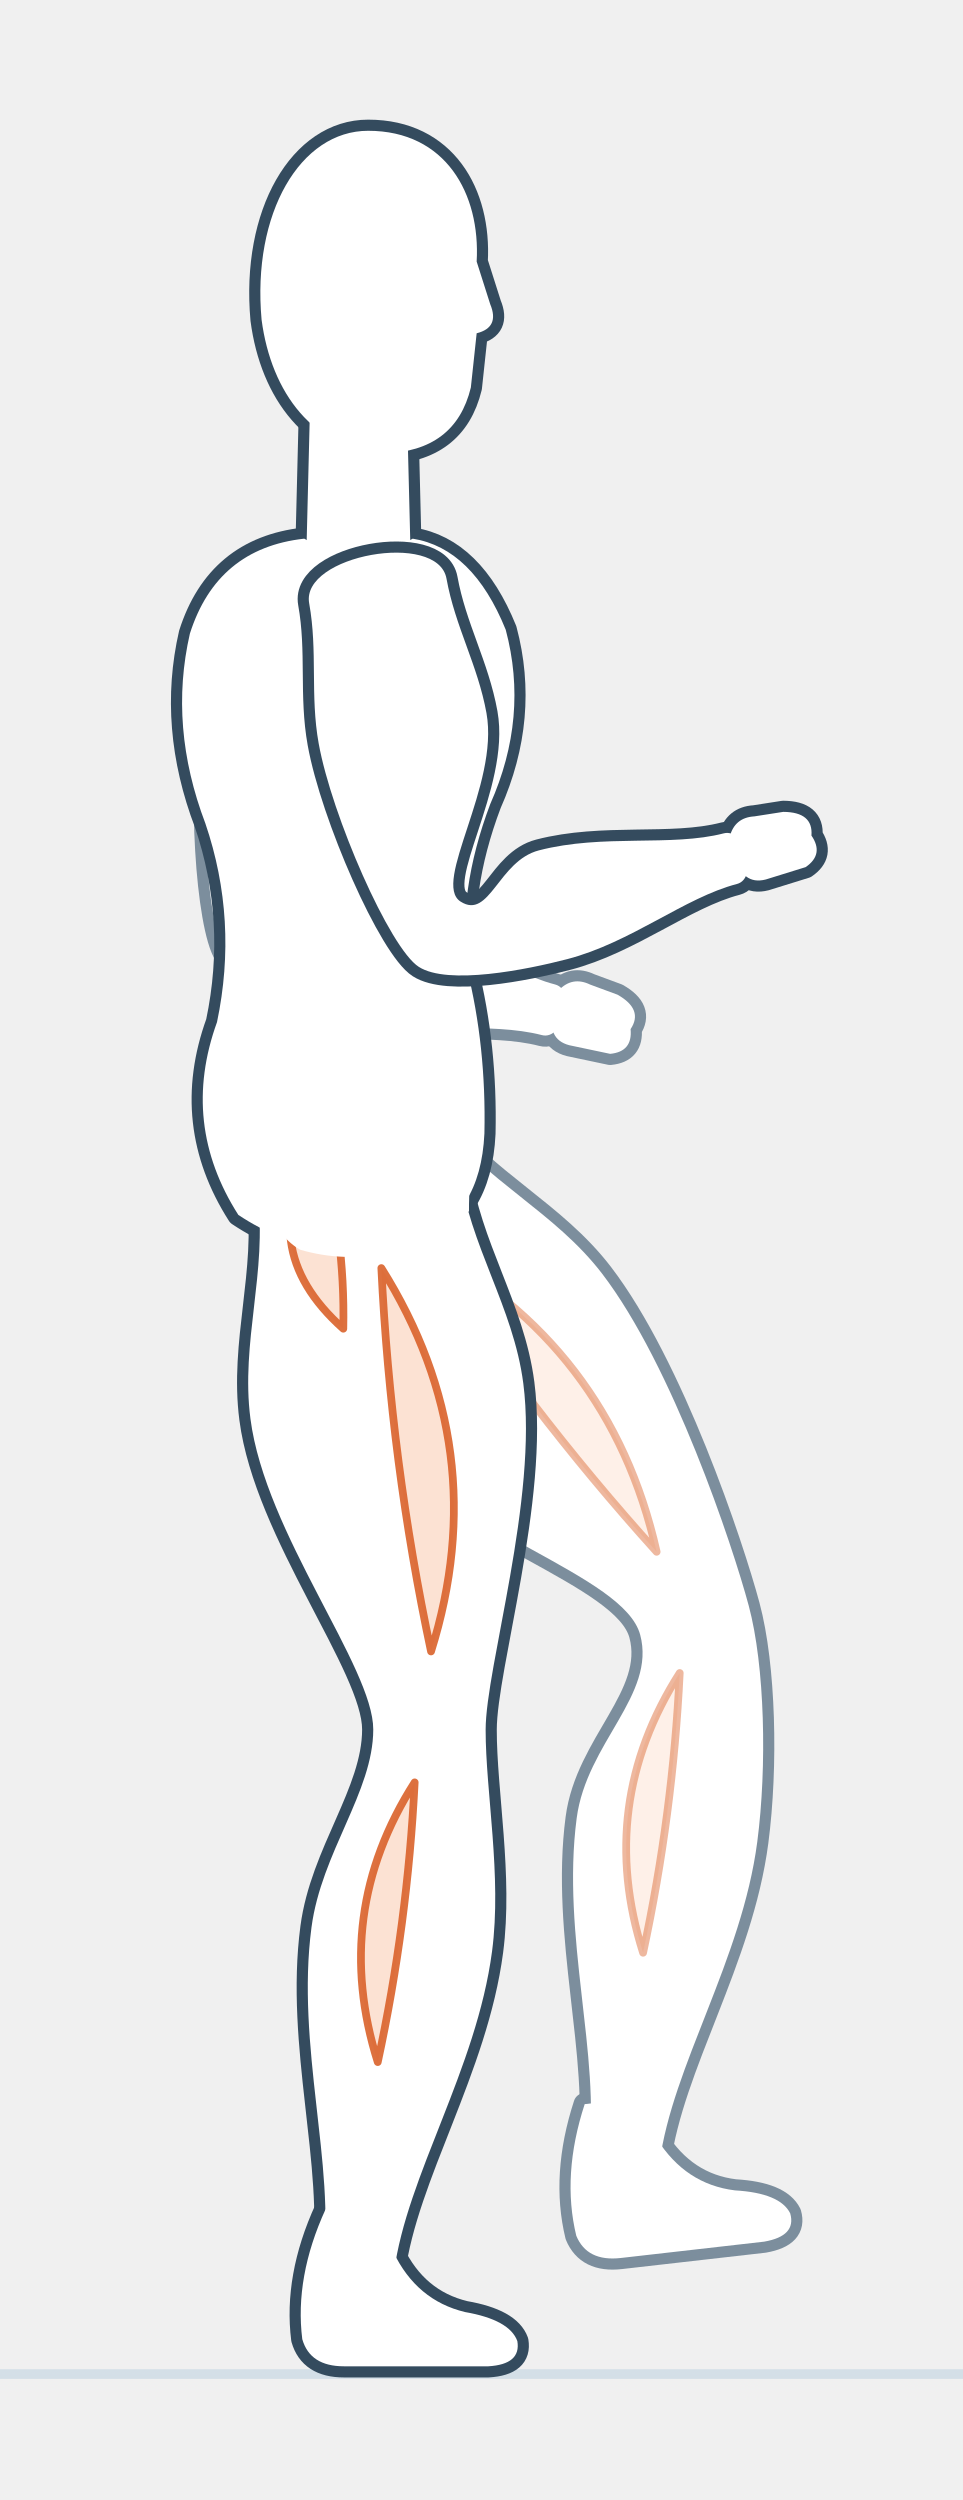
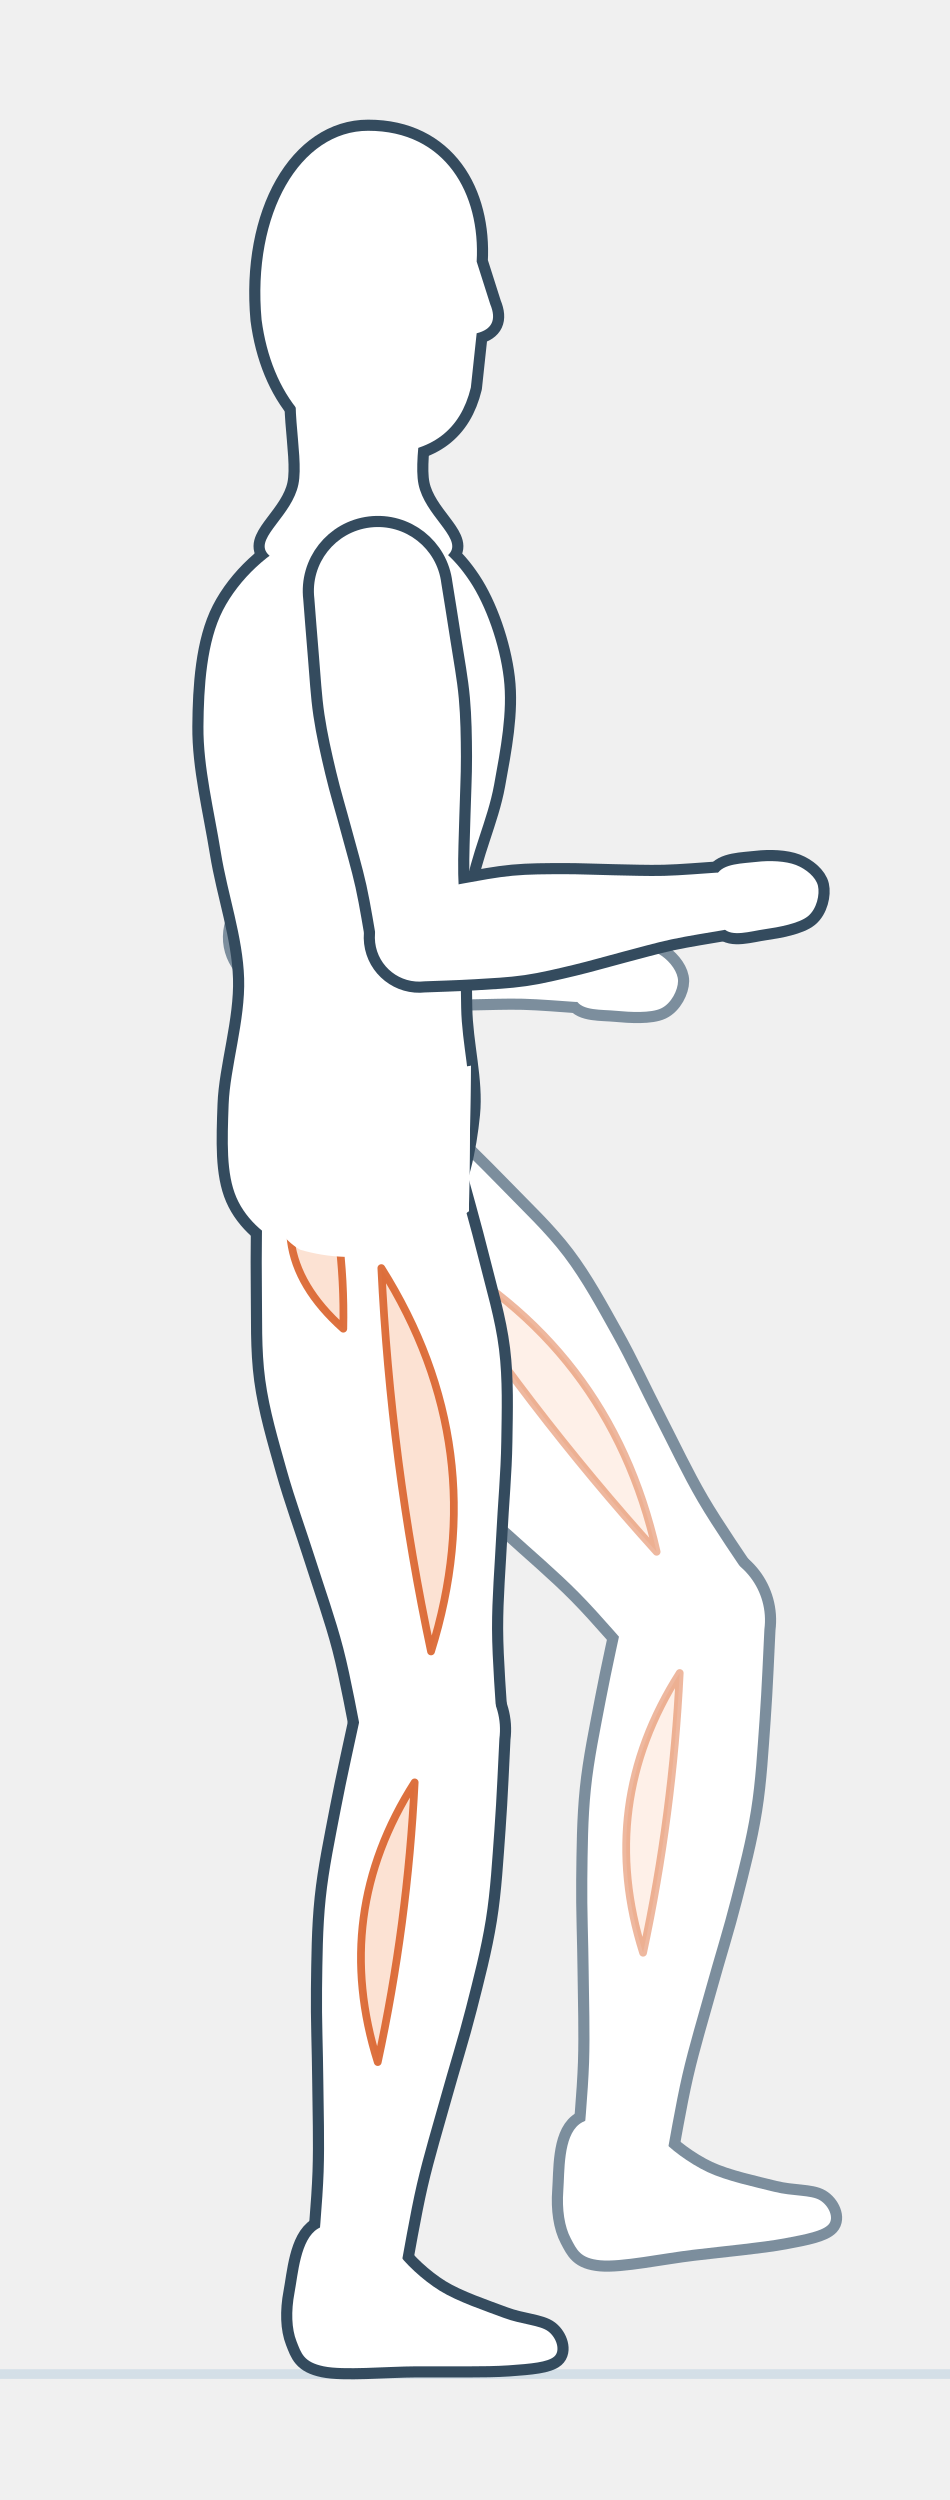
- <svg xmlns="http://www.w3.org/2000/svg" viewBox="109 18.954 99.387 258.046">
+ <svg xmlns="http://www.w3.org/2000/svg" viewBox="109 18.954 98.05 258.046">
  <path d="M-300 264H800" fill="none" stroke="#d4dfe7" />
  <g class="bw-human-athlete bw-human-outline bw-human-natural bw-human-sketch bw-human-side" stroke="#344b5e" stroke-width="1.05" stroke-linecap="round" stroke-linejoin="round">
    <g class="bw-silhouette-ink" stroke-width="2.3">
      <g class="bw-human-arm bw-human-arm-left" fill="#fff" stroke="#7c8e9d">
-         <path d="M134.914,78.677C134.020,83.638 131.680,87.605 130.786,92.565C129.445,100.006 130.325,114.536 132.246,117.539C134.167,120.542 141.657,122.947 145.858,124.039C152.458,125.755 159.539,124.393 164.939,125.797C167.160,126.374 168.519,121.148 166.298,120.570C160.897,119.166 155.377,114.528 148.776,112.812C144.576,111.720 140.907,116.231 138.985,113.228C137.064,110.225 146.766,103.127 148.107,95.687C149.001,90.727 148.192,86.191 149.086,81.231C149.980,76.271 135.808,73.717 134.914,78.677Z" />
+         <path d="M135.447,79.172C135.289,80.160 134.804,83.123 134.504,85.102C134.203,87.080 133.823,89.049 133.644,91.042C133.464,93.034 133.436,95.045 133.427,97.058C133.417,99.071 133.540,101.100 133.587,103.120C133.633,105.140 133.742,107.167 133.704,109.177C133.667,111.187 133.419,114.178 133.362,115.179A4.400,4.400 0 0 0 137.210,120.069A4.400,4.400 0 0 0 142.100,116.222C142.280,115.236 142.744,112.271 143.181,110.308C143.618,108.346 144.201,106.402 144.722,104.450C145.242,102.498 145.840,100.555 146.304,98.596C146.769,96.638 147.216,94.677 147.511,92.698C147.806,90.719 147.900,88.716 148.074,86.722C148.247,84.729 148.473,81.734 148.553,80.737A6.600,6.600 0 0 0 142.783,73.401A6.600,6.600 0 0 0 135.447,79.172Z" />
+         <path d="M137.189,120.244C138.036,120.412 140.573,120.952 142.272,121.254C143.970,121.556 145.664,121.895 147.379,122.055C149.095,122.215 150.830,122.207 152.564,122.214C154.297,122.222 156.043,122.130 157.781,122.101C159.518,122.072 161.262,121.997 162.991,122.039C164.721,122.082 167.296,122.302 168.157,122.355A3.000,3.000 0 0 0 171.491,119.732A3.000,3.000 0 0 0 168.868,116.397C168.019,116.246 165.464,115.854 163.774,115.488C162.083,115.122 160.406,114.638 158.724,114.201C157.042,113.763 155.367,113.263 153.680,112.862C151.994,112.461 150.309,112.045 148.604,111.796C146.899,111.548 145.173,111.479 143.452,111.372C141.730,111.265 139.137,111.193 138.274,111.157A4.576,4.576 0 0 0 133.188,115.158A4.576,4.576 0 0 0 137.189,120.244Z" />
        <g display="none" class="bw-muscle-traces" data-side="left" />
-         <g class="bw-human-hand" transform="translate(169.006,124.064) rotate(14.573)">
-           <path d="M-3,-2.2 Q-2,-4 0,-3.6 L3,-3.3 Q6,-2.5 5.2,-.2 Q6,2 3.8,2.8 L-.5,3 Q-3,3 -3,-.2Z" />
+         <g class="bw-human-hand" transform="translate(171.988,119.791) rotate(6.810)">
+           <path d="M-3.200,-2.800C-2.500,-3.867 -0.367,-3.600 1.000,-3.600C2.367,-3.600 4.000,-3.333 5.000,-2.800C6.000,-2.267 6.900,-1.300 7.000,-0.400C7.100,0.500 6.600,1.967 5.600,2.600C4.600,3.233 2.467,3.367 1.000,3.400C-0.467,3.433 -2.500,3.833 -3.200,2.800C-3.900,1.767 -3.900,-1.733 -3.200,-2.800Z" />
        </g>
      </g>
    </g>
    <g class="bw-silhouette-fill" stroke="none">
      <g class="bw-human-arm bw-human-arm-left" fill="#fff" stroke="none">
-         <path d="M134.914,78.677C134.020,83.638 131.680,87.605 130.786,92.565C129.445,100.006 130.325,114.536 132.246,117.539C134.167,120.542 141.657,122.947 145.858,124.039C152.458,125.755 159.539,124.393 164.939,125.797C167.160,126.374 168.519,121.148 166.298,120.570C160.897,119.166 155.377,114.528 148.776,112.812C144.576,111.720 140.907,116.231 138.985,113.228C137.064,110.225 146.766,103.127 148.107,95.687C149.001,90.727 148.192,86.191 149.086,81.231C149.980,76.271 135.808,73.717 134.914,78.677Z" />
+         <path d="M135.447,79.172C135.289,80.160 134.804,83.123 134.504,85.102C134.203,87.080 133.823,89.049 133.644,91.042C133.464,93.034 133.436,95.045 133.427,97.058C133.417,99.071 133.540,101.100 133.587,103.120C133.633,105.140 133.742,107.167 133.704,109.177C133.667,111.187 133.419,114.178 133.362,115.179A4.400,4.400 0 0 0 137.210,120.069A4.400,4.400 0 0 0 142.100,116.222C142.280,115.236 142.744,112.271 143.181,110.308C143.618,108.346 144.201,106.402 144.722,104.450C145.242,102.498 145.840,100.555 146.304,98.596C146.769,96.638 147.216,94.677 147.511,92.698C147.806,90.719 147.900,88.716 148.074,86.722C148.247,84.729 148.473,81.734 148.553,80.737A6.600,6.600 0 0 0 142.783,73.401A6.600,6.600 0 0 0 135.447,79.172Z" />
+         <path d="M137.189,120.244C138.036,120.412 140.573,120.952 142.272,121.254C143.970,121.556 145.664,121.895 147.379,122.055C149.095,122.215 150.830,122.207 152.564,122.214C154.297,122.222 156.043,122.130 157.781,122.101C159.518,122.072 161.262,121.997 162.991,122.039C164.721,122.082 167.296,122.302 168.157,122.355A3.000,3.000 0 0 0 171.491,119.732A3.000,3.000 0 0 0 168.868,116.397C168.019,116.246 165.464,115.854 163.774,115.488C162.083,115.122 160.406,114.638 158.724,114.201C157.042,113.763 155.367,113.263 153.680,112.862C151.994,112.461 150.309,112.045 148.604,111.796C146.899,111.548 145.173,111.479 143.452,111.372C141.730,111.265 139.137,111.193 138.274,111.157A4.576,4.576 0 0 0 133.188,115.158A4.576,4.576 0 0 0 137.189,120.244Z" />
        <g class="bw-muscle-traces" data-side="left" />
-         <g class="bw-human-hand" transform="translate(169.006,124.064) rotate(14.573)">
-           <path d="M-3,-2.2 Q-2,-4 0,-3.6 L3,-3.3 Q6,-2.5 5.2,-.2 Q6,2 3.8,2.8 L-.5,3 Q-3,3 -3,-.2Z" />
+         <g class="bw-human-hand" transform="translate(171.988,119.791) rotate(6.810)">
+           <path d="M-3.200,-2.800C-2.500,-3.867 -0.367,-3.600 1.000,-3.600C2.367,-3.600 4.000,-3.333 5.000,-2.800C6.000,-2.267 6.900,-1.300 7.000,-0.400C7.100,0.500 6.600,1.967 5.600,2.600C4.600,3.233 2.467,3.367 1.000,3.400C-0.467,3.433 -2.500,3.833 -3.200,2.800C-3.900,1.767 -3.900,-1.733 -3.200,-2.800Z" />
        </g>
      </g>
    </g>
    <g class="bw-silhouette-ink" stroke-width="2.3">
      <g class="bw-human-leg bw-human-leg-left" fill="#fff" stroke="#7c8e9d">
-         <path d="M137.667,147.343C142.522,153.676 143.747,161.355 148.603,167.688C155.885,177.188 173.410,181.472 175.078,187.692C176.745,193.913 169.542,198.851 168.524,206.625C166.924,218.841 171.049,231.241 169.740,241.236C169.331,244.354 176.669,245.315 177.077,242.197C178.386,232.202 185.565,221.282 187.164,209.066C188.182,201.292 187.950,190.909 186.282,184.689C184.615,178.468 178.424,159.909 171.141,150.409C166.286,144.076 159.188,140.899 154.333,134.566C149.861,128.733 133.195,141.510 137.667,147.343Z" />
+         <path d="M138.064,147.038C138.858,148.425 141.186,152.625 142.826,155.358C144.466,158.091 145.963,160.933 147.905,163.435C149.847,165.936 152.185,168.134 154.476,170.368C156.767,172.602 159.269,174.674 161.649,176.840C164.028,179.005 166.508,181.094 168.754,183.363C171.000,185.631 174.063,189.268 175.125,190.449A7.000,7.000 0 0 0 184.939,191.746A7.000,7.000 0 0 0 186.235,181.931C185.370,180.599 182.653,176.697 181.046,173.939C179.438,171.181 178.065,168.244 176.591,165.384C175.118,162.523 173.767,159.569 172.204,156.777C170.641,153.985 169.127,151.156 167.215,148.631C165.303,146.106 162.947,143.923 160.734,141.629C158.521,139.336 155.069,135.997 153.936,134.870A10.000,10.000 0 0 0 139.916,133.018A10.000,10.000 0 0 0 138.064,147.038Z" />
+         <path d="M173.462,185.245C173.141,186.772 172.116,191.344 171.538,194.406C170.959,197.468 170.310,200.521 169.991,203.617C169.672,206.712 169.660,209.849 169.622,212.981C169.584,216.114 169.731,219.271 169.761,222.413C169.792,225.554 169.907,228.707 169.804,231.831C169.701,234.955 169.255,239.603 169.145,241.158A4.300,4.300 0 0 0 172.850,245.980A4.300,4.300 0 0 0 177.672,242.275C177.966,240.744 178.731,236.138 179.437,233.093C180.142,230.047 181.065,227.031 181.903,224.003C182.741,220.975 183.697,217.962 184.466,214.925C185.236,211.888 186.033,208.855 186.521,205.781C187.010,202.708 187.169,199.591 187.398,196.483C187.628,193.376 187.815,188.694 187.898,187.136A7.280,7.280 0 0 0 181.625,178.972A7.280,7.280 0 0 0 173.462,185.245Z" />
        <g display="none" class="bw-muscle-traces" data-side="left">
          <g data-muscle="quadriceps">
            <path d="M152.501,147.462Q171.940,157.697 176.777,179.127Q163.361,164.274 152.501,147.462Z" fill="#f59e6b" fill-opacity="0.16" stroke="#d9622b" stroke-width=".8" stroke-opacity="0.45" />
          </g>
          <g data-muscle="glutes">
            <path d="M140.448,139.465Q139.677,152.266 152.239,154.845Q147.510,146.261 140.448,139.465Z" fill="#f59e6b" fill-opacity="0.16" stroke="#d9622b" stroke-width=".8" stroke-opacity="0.45" />
          </g>
          <g data-muscle="calves">
            <path d="M179.160,191.639Q170.527,205.193 175.378,220.513Q178.449,206.230 179.160,191.639Z" fill="#f59e6b" fill-opacity="0.16" stroke="#d9622b" stroke-width=".8" stroke-opacity="0.45" />
          </g>
        </g>
        <g class="bw-human-shoe bw-human-foot" transform="translate(173.408,241.716) rotate(-6.500)" fill="#fff">
-           <path d="M-3.4,-6 Q-6.6,1 -5.8,7.4 Q-5,10.2 -1.5,10.2 L13.4,10.2 Q16.8,10 16.4,7.6 Q15.6,5.4 11,4.6 Q6,3.4 3.6,-1.6 L3.2,-6 Z" />
+           <path d="M-4.200,-4.000C-6.000,-2.900 -6.233,0.667 -6.600,2.600C-6.967,4.533 -6.900,6.333 -6.400,7.600C-5.900,8.867 -5.667,9.767 -3.600,10.200C-1.533,10.633 2.817,10.217 6.000,10.200C9.183,10.183 13.133,10.267 15.500,10.100C17.867,9.933 19.517,9.783 20.200,9.200C20.883,8.617 20.467,7.267 19.600,6.600C18.733,5.933 16.867,5.900 15.000,5.200C13.133,4.500 10.233,3.533 8.400,2.400C6.567,1.267 4.700,-0.533 4.000,-1.600C3.300,-2.667 5.567,-3.600 4.200,-4.000C2.833,-4.400 -2.400,-5.100 -4.200,-4.000Z" />
        </g>
      </g>
    </g>
    <g class="bw-silhouette-fill" stroke="none">
      <g class="bw-human-leg bw-human-leg-left" fill="#fff" stroke="none">
-         <path d="M137.667,147.343C142.522,153.676 143.747,161.355 148.603,167.688C155.885,177.188 173.410,181.472 175.078,187.692C176.745,193.913 169.542,198.851 168.524,206.625C166.924,218.841 171.049,231.241 169.740,241.236C169.331,244.354 176.669,245.315 177.077,242.197C178.386,232.202 185.565,221.282 187.164,209.066C188.182,201.292 187.950,190.909 186.282,184.689C184.615,178.468 178.424,159.909 171.141,150.409C166.286,144.076 159.188,140.899 154.333,134.566C149.861,128.733 133.195,141.510 137.667,147.343Z" />
+         <path d="M138.064,147.038C138.858,148.425 141.186,152.625 142.826,155.358C144.466,158.091 145.963,160.933 147.905,163.435C149.847,165.936 152.185,168.134 154.476,170.368C156.767,172.602 159.269,174.674 161.649,176.840C164.028,179.005 166.508,181.094 168.754,183.363C171.000,185.631 174.063,189.268 175.125,190.449A7.000,7.000 0 0 0 184.939,191.746A7.000,7.000 0 0 0 186.235,181.931C185.370,180.599 182.653,176.697 181.046,173.939C179.438,171.181 178.065,168.244 176.591,165.384C175.118,162.523 173.767,159.569 172.204,156.777C170.641,153.985 169.127,151.156 167.215,148.631C165.303,146.106 162.947,143.923 160.734,141.629C158.521,139.336 155.069,135.997 153.936,134.870A10.000,10.000 0 0 0 139.916,133.018A10.000,10.000 0 0 0 138.064,147.038Z" />
+         <path d="M173.462,185.245C173.141,186.772 172.116,191.344 171.538,194.406C170.959,197.468 170.310,200.521 169.991,203.617C169.672,206.712 169.660,209.849 169.622,212.981C169.584,216.114 169.731,219.271 169.761,222.413C169.792,225.554 169.907,228.707 169.804,231.831C169.701,234.955 169.255,239.603 169.145,241.158A4.300,4.300 0 0 0 172.850,245.980A4.300,4.300 0 0 0 177.672,242.275C177.966,240.744 178.731,236.138 179.437,233.093C180.142,230.047 181.065,227.031 181.903,224.003C182.741,220.975 183.697,217.962 184.466,214.925C185.236,211.888 186.033,208.855 186.521,205.781C187.010,202.708 187.169,199.591 187.398,196.483C187.628,193.376 187.815,188.694 187.898,187.136A7.280,7.280 0 0 0 181.625,178.972A7.280,7.280 0 0 0 173.462,185.245Z" />
        <g class="bw-muscle-traces" data-side="left">
          <g data-muscle="quadriceps">
            <path d="M152.501,147.462Q171.940,157.697 176.777,179.127Q163.361,164.274 152.501,147.462Z" fill="#f59e6b" fill-opacity="0.16" stroke="#d9622b" stroke-width=".8" stroke-opacity="0.45" />
          </g>
          <g data-muscle="glutes">
            <path d="M140.448,139.465Q139.677,152.266 152.239,154.845Q147.510,146.261 140.448,139.465Z" fill="#f59e6b" fill-opacity="0.16" stroke="#d9622b" stroke-width=".8" stroke-opacity="0.45" />
          </g>
          <g data-muscle="calves">
            <path d="M179.160,191.639Q170.527,205.193 175.378,220.513Q178.449,206.230 179.160,191.639Z" fill="#f59e6b" fill-opacity="0.16" stroke="#d9622b" stroke-width=".8" stroke-opacity="0.45" />
          </g>
        </g>
        <g class="bw-human-shoe bw-human-foot" transform="translate(173.408,241.716) rotate(-6.500)" fill="#fff">
-           <path d="M-3.4,-6 Q-6.6,1 -5.8,7.4 Q-5,10.2 -1.5,10.2 L13.4,10.2 Q16.8,10 16.4,7.6 Q15.6,5.4 11,4.6 Q6,3.4 3.6,-1.6 L3.2,-6 Z" />
+           <path d="M-4.200,-4.000C-6.000,-2.900 -6.233,0.667 -6.600,2.600C-6.967,4.533 -6.900,6.333 -6.400,7.600C-5.900,8.867 -5.667,9.767 -3.600,10.200C-1.533,10.633 2.817,10.217 6.000,10.200C9.183,10.183 13.133,10.267 15.500,10.100C17.867,9.933 19.517,9.783 20.200,9.200C20.883,8.617 20.467,7.267 19.600,6.600C18.733,5.933 16.867,5.900 15.000,5.200C13.133,4.500 10.233,3.533 8.400,2.400C6.567,1.267 4.700,-0.533 4.000,-1.600C3.300,-2.667 5.567,-3.600 4.200,-4.000C2.833,-4.400 -2.400,-5.100 -4.200,-4.000Z" />
        </g>
      </g>
    </g>
    <g class="bw-silhouette-ink" stroke-width="2.3">
      <g class="bw-human-torso" transform="translate(146.000,140.954) rotate(0.000)">
        <g transform="translate(0 -67) rotate(0.000) scale(1) translate(0 67)">
-           <path d="M-5,-80L-5.4,-64Q0,-61.5 5.4,-64L5,-80Z" fill="#fff" />
+           <path d="M-5.600,-84.000C-7.567,-82.000 -5.550,-75.167 -6.200,-72.000C-6.850,-68.833 -10.533,-66.583 -9.500,-65.000C-8.467,-63.417 -3.167,-62.500 0.000,-62.500C3.167,-62.500 8.467,-63.417 9.500,-65.000C10.533,-66.583 6.850,-68.833 6.200,-72.000C5.550,-75.167 7.567,-82.000 5.600,-84.000C3.633,-86.000 -3.633,-86.000 -5.600,-84.000Z" fill="#fff" />
          <path d="M1,-108.5C9,-108.5 12.6,-102 12.2,-95L13.6,-90.6Q14.6,-88.2 12.2,-87.6L11.6,-82Q10,-75.4 2.6,-75.2C-4.6,-75.6 -9,-81.4 -10,-89C-11,-100 -6,-108.5 1,-108.5Z" fill="#fff" />
        </g>
        <g transform="scale(1.000 1)">
-           <path d="M-5.6,-66.4Q-14.6,-65.4 -17.4,-56.6Q-19.6,-47 -15.800,-37Q-12.400,-27 -14.6,-16.5Q-18.4,-6 -12.4,3.4Q-4,9 6,6Q12.6,3.6 13,-5Q13.2,-14 11.2,-22Q10.2,-30 13.6,-39Q17.6,-48 15.2,-57Q11.8,-65.4 5.6,-66.4Q0,-63.2 -5.6,-66.4Z" fill="#fff" />
+           <path d="M5.000,-67.000C7.917,-66.250 9.833,-64.500 11.500,-62.000C13.167,-59.500 14.583,-55.500 15.000,-52.000C15.417,-48.500 14.667,-44.667 14.000,-41.000C13.333,-37.333 11.567,-33.833 11.000,-30.000C10.433,-26.167 10.533,-21.833 10.600,-18.000C10.667,-14.167 11.750,-10.500 11.400,-7.000C11.050,-3.500 10.233,0.633 8.500,3.000C6.767,5.367 3.583,6.567 1.000,7.200C-1.583,7.833 -4.733,7.733 -7.000,6.800C-9.267,5.867 -11.533,4.067 -12.600,1.600C-13.667,-0.867 -13.533,-4.233 -13.400,-8.000C-13.267,-11.767 -11.667,-16.667 -11.800,-21.000C-11.933,-25.333 -13.500,-29.667 -14.200,-34.000C-14.900,-38.333 -16.033,-42.833 -16.000,-47.000C-15.967,-51.167 -15.667,-55.750 -14.000,-59.000C-12.333,-62.250 -9.167,-65.167 -6.000,-66.500C-2.833,-67.833 2.083,-67.750 5.000,-67.000Z" fill="#fff" />
          <g display="none" class="bw-muscle-traces bw-torso-muscles" />
        </g>
      </g>
      <g class="bw-human-leg bw-human-leg-right" fill="#fff" stroke="#344b5e">
-         <path d="M135.587,142.304C136.613,150.218 133.823,157.477 134.849,165.390C136.387,177.261 147.535,191.035 147.527,197.475C147.520,203.915 142.176,210.131 141.150,217.904C139.538,230.118 143.651,242.523 142.332,252.516C141.920,255.634 149.257,256.602 149.668,253.484C150.987,243.491 158.177,232.578 159.789,220.364C160.814,212.591 159.120,203.928 159.127,197.488C159.135,191.048 164.552,173.610 163.013,161.740C161.987,153.826 157.439,147.518 156.413,139.605C155.468,132.316 134.642,135.015 135.587,142.304Z" />
+         <path d="M136.083,142.240C136.075,143.837 135.983,148.639 136.032,151.826C136.081,155.013 135.952,158.223 136.378,161.361C136.803,164.498 137.725,167.572 138.587,170.654C139.449,173.735 140.575,176.782 141.548,179.849C142.522,182.916 143.620,185.967 144.426,189.056C145.232,192.144 146.059,196.827 146.385,198.381A7.000,7.000 0 0 0 154.227,204.423A7.000,7.000 0 0 0 160.269,196.582C160.188,194.995 159.794,190.257 159.786,187.065C159.778,183.873 160.062,180.643 160.221,177.429C160.380,174.215 160.692,170.981 160.740,167.782C160.788,164.583 160.895,161.376 160.507,158.233C160.119,155.090 159.175,152.019 158.410,148.925C157.645,145.831 156.333,141.212 155.917,139.669A10.000,10.000 0 0 0 144.715,131.037A10.000,10.000 0 0 0 136.083,142.240Z" />
+         <path d="M146.110,196.529C145.787,198.055 144.758,202.627 144.177,205.688C143.595,208.749 142.943,211.801 142.621,214.897C142.298,217.992 142.284,221.129 142.242,224.261C142.201,227.394 142.345,230.551 142.372,233.693C142.400,236.834 142.511,239.987 142.406,243.111C142.300,246.235 141.848,250.883 141.737,252.437A4.300,4.300 0 0 0 145.437,257.263A4.300,4.300 0 0 0 150.263,253.563C150.559,252.033 151.329,247.427 152.037,244.382C152.745,241.338 153.671,238.322 154.512,235.295C155.354,232.268 156.312,229.256 157.085,226.220C157.857,223.184 158.657,220.151 159.149,217.078C159.641,214.005 159.803,210.888 160.035,207.781C160.268,204.674 160.460,199.992 160.544,198.434A7.280,7.280 0 0 0 154.280,190.264A7.280,7.280 0 0 0 146.110,196.529Z" />
        <g display="none" class="bw-muscle-traces" data-side="right">
          <g data-muscle="quadriceps">
            <path d="M148.362,149.844Q160.051,168.446 153.491,189.413Q149.330,169.836 148.362,149.844Z" fill="#f59e6b" fill-opacity="0.3" stroke="#d9622b" stroke-width=".8" stroke-opacity="0.9" />
          </g>
          <g data-muscle="glutes">
            <path d="M141.943,136.882Q134.858,147.571 144.434,156.101Q144.646,146.303 141.943,136.882Z" fill="#f59e6b" fill-opacity="0.3" stroke="#d9622b" stroke-width=".8" stroke-opacity="0.9" />
          </g>
          <g data-muscle="calves">
            <path d="M151.801,202.929Q143.155,216.474 147.991,231.798Q151.076,217.519 151.801,202.929Z" fill="#f59e6b" fill-opacity="0.3" stroke="#d9622b" stroke-width=".8" stroke-opacity="0.9" />
          </g>
        </g>
        <g class="bw-human-shoe bw-human-foot" transform="translate(146.000,253.000) rotate(0.000)" fill="#fff">
-           <path d="M-3.4,-6 Q-6.6,1 -5.8,7.4 Q-5,10.2 -1.5,10.2 L13.4,10.2 Q16.8,10 16.4,7.6 Q15.6,5.4 11,4.6 Q6,3.4 3.6,-1.6 L3.2,-6 Z" />
+           <path d="M-4.200,-4.000C-6.000,-2.900 -6.233,0.667 -6.600,2.600C-6.967,4.533 -6.900,6.333 -6.400,7.600C-5.900,8.867 -5.667,9.767 -3.600,10.200C-1.533,10.633 2.817,10.217 6.000,10.200C9.183,10.183 13.133,10.267 15.500,10.100C17.867,9.933 19.517,9.783 20.200,9.200C20.883,8.617 20.467,7.267 19.600,6.600C18.733,5.933 16.867,5.900 15.000,5.200C13.133,4.500 10.233,3.533 8.400,2.400C6.567,1.267 4.700,-0.533 4.000,-1.600C3.300,-2.667 5.567,-3.600 4.200,-4.000C2.833,-4.400 -2.400,-5.100 -4.200,-4.000Z" />
        </g>
      </g>
      <g transform="translate(146.000,140.954) rotate(0.000)" fill="#fff" stroke="none">
        <path d="M-12,-12Q0,-9 11.6,-12L11.4,3Q3,9.6 -6,7Q-11.4,4 -12,-12Z" />
      </g>
    </g>
    <g class="bw-silhouette-fill" stroke="none">
      <g class="bw-human-torso" transform="translate(146.000,140.954) rotate(0.000)">
        <g transform="translate(0 -67) rotate(0.000) scale(1) translate(0 67)">
-           <path d="M-5,-80L-5.4,-64Q0,-61.5 5.4,-64L5,-80Z" fill="#fff" />
+           <path d="M-5.600,-84.000C-7.567,-82.000 -5.550,-75.167 -6.200,-72.000C-6.850,-68.833 -10.533,-66.583 -9.500,-65.000C-8.467,-63.417 -3.167,-62.500 0.000,-62.500C3.167,-62.500 8.467,-63.417 9.500,-65.000C10.533,-66.583 6.850,-68.833 6.200,-72.000C5.550,-75.167 7.567,-82.000 5.600,-84.000C3.633,-86.000 -3.633,-86.000 -5.600,-84.000Z" fill="#fff" />
          <path d="M1,-108.5C9,-108.5 12.6,-102 12.2,-95L13.6,-90.6Q14.6,-88.2 12.2,-87.6L11.6,-82Q10,-75.4 2.6,-75.2C-4.6,-75.6 -9,-81.4 -10,-89C-11,-100 -6,-108.5 1,-108.5Z" fill="#fff" />
        </g>
        <g transform="scale(1.000 1)">
-           <path d="M-5.6,-66.4Q-14.6,-65.4 -17.4,-56.6Q-19.6,-47 -15.800,-37Q-12.400,-27 -14.6,-16.5Q-18.4,-6 -12.4,3.4Q-4,9 6,6Q12.6,3.6 13,-5Q13.2,-14 11.2,-22Q10.2,-30 13.6,-39Q17.6,-48 15.2,-57Q11.8,-65.4 5.6,-66.4Q0,-63.2 -5.6,-66.4Z" fill="#fff" />
+           <path d="M5.000,-67.000C7.917,-66.250 9.833,-64.500 11.500,-62.000C13.167,-59.500 14.583,-55.500 15.000,-52.000C15.417,-48.500 14.667,-44.667 14.000,-41.000C13.333,-37.333 11.567,-33.833 11.000,-30.000C10.433,-26.167 10.533,-21.833 10.600,-18.000C10.667,-14.167 11.750,-10.500 11.400,-7.000C11.050,-3.500 10.233,0.633 8.500,3.000C6.767,5.367 3.583,6.567 1.000,7.200C-1.583,7.833 -4.733,7.733 -7.000,6.800C-9.267,5.867 -11.533,4.067 -12.600,1.600C-13.667,-0.867 -13.533,-4.233 -13.400,-8.000C-13.267,-11.767 -11.667,-16.667 -11.800,-21.000C-11.933,-25.333 -13.500,-29.667 -14.200,-34.000C-14.900,-38.333 -16.033,-42.833 -16.000,-47.000C-15.967,-51.167 -15.667,-55.750 -14.000,-59.000C-12.333,-62.250 -9.167,-65.167 -6.000,-66.500C-2.833,-67.833 2.083,-67.750 5.000,-67.000Z" fill="#fff" />
          <g class="bw-muscle-traces bw-torso-muscles" />
        </g>
      </g>
      <g class="bw-human-leg bw-human-leg-right" fill="#fff" stroke="none">
-         <path d="M135.587,142.304C136.613,150.218 133.823,157.477 134.849,165.390C136.387,177.261 147.535,191.035 147.527,197.475C147.520,203.915 142.176,210.131 141.150,217.904C139.538,230.118 143.651,242.523 142.332,252.516C141.920,255.634 149.257,256.602 149.668,253.484C150.987,243.491 158.177,232.578 159.789,220.364C160.814,212.591 159.120,203.928 159.127,197.488C159.135,191.048 164.552,173.610 163.013,161.740C161.987,153.826 157.439,147.518 156.413,139.605C155.468,132.316 134.642,135.015 135.587,142.304Z" />
+         <path d="M136.083,142.240C136.075,143.837 135.983,148.639 136.032,151.826C136.081,155.013 135.952,158.223 136.378,161.361C136.803,164.498 137.725,167.572 138.587,170.654C139.449,173.735 140.575,176.782 141.548,179.849C142.522,182.916 143.620,185.967 144.426,189.056C145.232,192.144 146.059,196.827 146.385,198.381A7.000,7.000 0 0 0 154.227,204.423A7.000,7.000 0 0 0 160.269,196.582C160.188,194.995 159.794,190.257 159.786,187.065C159.778,183.873 160.062,180.643 160.221,177.429C160.380,174.215 160.692,170.981 160.740,167.782C160.788,164.583 160.895,161.376 160.507,158.233C160.119,155.090 159.175,152.019 158.410,148.925C157.645,145.831 156.333,141.212 155.917,139.669A10.000,10.000 0 0 0 144.715,131.037A10.000,10.000 0 0 0 136.083,142.240Z" />
+         <path d="M146.110,196.529C145.787,198.055 144.758,202.627 144.177,205.688C143.595,208.749 142.943,211.801 142.621,214.897C142.298,217.992 142.284,221.129 142.242,224.261C142.201,227.394 142.345,230.551 142.372,233.693C142.400,236.834 142.511,239.987 142.406,243.111C142.300,246.235 141.848,250.883 141.737,252.437A4.300,4.300 0 0 0 145.437,257.263A4.300,4.300 0 0 0 150.263,253.563C150.559,252.033 151.329,247.427 152.037,244.382C152.745,241.338 153.671,238.322 154.512,235.295C155.354,232.268 156.312,229.256 157.085,226.220C157.857,223.184 158.657,220.151 159.149,217.078C159.641,214.005 159.803,210.888 160.035,207.781C160.268,204.674 160.460,199.992 160.544,198.434A7.280,7.280 0 0 0 154.280,190.264A7.280,7.280 0 0 0 146.110,196.529Z" />
        <g class="bw-muscle-traces" data-side="right">
          <g data-muscle="quadriceps">
            <path d="M148.362,149.844Q160.051,168.446 153.491,189.413Q149.330,169.836 148.362,149.844Z" fill="#f59e6b" fill-opacity="0.3" stroke="#d9622b" stroke-width=".8" stroke-opacity="0.9" />
          </g>
          <g data-muscle="glutes">
            <path d="M141.943,136.882Q134.858,147.571 144.434,156.101Q144.646,146.303 141.943,136.882Z" fill="#f59e6b" fill-opacity="0.3" stroke="#d9622b" stroke-width=".8" stroke-opacity="0.9" />
          </g>
          <g data-muscle="calves">
            <path d="M151.801,202.929Q143.155,216.474 147.991,231.798Q151.076,217.519 151.801,202.929Z" fill="#f59e6b" fill-opacity="0.3" stroke="#d9622b" stroke-width=".8" stroke-opacity="0.9" />
          </g>
        </g>
        <g class="bw-human-shoe bw-human-foot" transform="translate(146.000,253.000) rotate(0.000)" fill="#fff">
-           <path d="M-3.4,-6 Q-6.6,1 -5.8,7.4 Q-5,10.2 -1.5,10.2 L13.4,10.2 Q16.8,10 16.4,7.6 Q15.6,5.4 11,4.6 Q6,3.4 3.6,-1.6 L3.2,-6 Z" />
+           <path d="M-4.200,-4.000C-6.000,-2.900 -6.233,0.667 -6.600,2.600C-6.967,4.533 -6.900,6.333 -6.400,7.600C-5.900,8.867 -5.667,9.767 -3.600,10.200C-1.533,10.633 2.817,10.217 6.000,10.200C9.183,10.183 13.133,10.267 15.500,10.100C17.867,9.933 19.517,9.783 20.200,9.200C20.883,8.617 20.467,7.267 19.600,6.600C18.733,5.933 16.867,5.900 15.000,5.200C13.133,4.500 10.233,3.533 8.400,2.400C6.567,1.267 4.700,-0.533 4.000,-1.600C3.300,-2.667 5.567,-3.600 4.200,-4.000C2.833,-4.400 -2.400,-5.100 -4.200,-4.000Z" />
        </g>
      </g>
      <g transform="translate(146.000,140.954) rotate(0.000)" fill="#fff" stroke="none">
        <path d="M-12,-12Q0,-9 11.6,-12L11.4,3Q3,9.6 -6,7Q-11.4,4 -12,-12Z" />
      </g>
    </g>
    <g class="bw-silhouette-ink" stroke-width="2.3">
      <g class="bw-human-arm bw-human-arm-right" fill="#fff" stroke="#344b5e">
-         <path d="M140.914,81.231C141.808,86.191 140.999,90.727 141.893,95.687C143.234,103.127 149.226,116.832 152.229,118.753C155.232,120.674 163.344,119.047 167.544,117.955C174.145,116.239 179.666,111.601 185.066,110.197C187.287,109.620 185.929,104.393 183.707,104.971C178.307,106.375 171.226,105.012 164.626,106.728C160.425,107.820 159.543,113.935 156.540,112.014C153.536,110.093 160.555,100.006 159.214,92.565C158.320,87.605 155.980,83.638 155.086,78.677C154.192,73.717 140.020,76.271 140.914,81.231Z" />
+         <path d="M141.447,80.737C141.527,81.734 141.753,84.729 141.926,86.722C142.100,88.716 142.194,90.719 142.489,92.698C142.784,94.677 143.231,96.638 143.696,98.596C144.160,100.555 144.758,102.498 145.278,104.450C145.799,106.402 146.382,108.346 146.819,110.308C147.256,112.271 147.720,115.236 147.900,116.222A4.400,4.400 0 0 0 152.790,120.069A4.400,4.400 0 0 0 156.638,115.179C156.581,114.178 156.333,111.187 156.296,109.177C156.258,107.167 156.367,105.140 156.413,103.120C156.460,101.100 156.583,99.071 156.573,97.058C156.564,95.045 156.536,93.034 156.356,91.042C156.177,89.049 155.797,87.080 155.496,85.102C155.196,83.123 154.711,80.160 154.553,79.172A6.600,6.600 0 0 0 147.217,73.401A6.600,6.600 0 0 0 141.447,80.737Z" />
+         <path d="M152.811,120.244C153.674,120.208 156.267,120.135 157.989,120.029C159.711,119.922 161.437,119.853 163.142,119.604C164.846,119.356 166.531,118.939 168.218,118.539C169.904,118.138 171.579,117.637 173.261,117.200C174.943,116.762 176.620,116.279 178.311,115.913C180.002,115.547 182.557,115.155 183.406,115.003A3.000,3.000 0 0 0 186.029,111.669A3.000,3.000 0 0 0 182.694,109.046C181.833,109.098 179.258,109.319 177.529,109.361C175.799,109.404 174.056,109.329 172.318,109.300C170.580,109.271 168.834,109.179 167.101,109.186C165.367,109.194 163.632,109.186 161.917,109.346C160.201,109.506 158.507,109.845 156.809,110.147C155.110,110.449 152.573,110.988 151.726,111.157A4.576,4.576 0 0 0 147.725,116.243A4.576,4.576 0 0 0 152.811,120.244Z" />
        <g display="none" class="bw-muscle-traces" data-side="right" />
-         <g class="bw-human-hand" transform="translate(187.774,106.703) rotate(-14.573)">
-           <path d="M-3,-2.2 Q-2,-4 0,-3.6 L3,-3.3 Q6,-2.5 5.2,-.2 Q6,2 3.8,2.8 L-.5,3 Q-3,3 -3,-.2Z" />
+         <g class="bw-human-hand" transform="translate(186.525,111.610) rotate(-6.810)">
+           <path d="M-3.200,-2.800C-2.500,-3.867 -0.367,-3.600 1.000,-3.600C2.367,-3.600 4.000,-3.333 5.000,-2.800C6.000,-2.267 6.900,-1.300 7.000,-0.400C7.100,0.500 6.600,1.967 5.600,2.600C4.600,3.233 2.467,3.367 1.000,3.400C-0.467,3.433 -2.500,3.833 -3.200,2.800C-3.900,1.767 -3.900,-1.733 -3.200,-2.800Z" />
        </g>
      </g>
    </g>
    <g class="bw-silhouette-fill" stroke="none">
      <g class="bw-human-arm bw-human-arm-right" fill="#fff" stroke="none">
-         <path d="M140.914,81.231C141.808,86.191 140.999,90.727 141.893,95.687C143.234,103.127 149.226,116.832 152.229,118.753C155.232,120.674 163.344,119.047 167.544,117.955C174.145,116.239 179.666,111.601 185.066,110.197C187.287,109.620 185.929,104.393 183.707,104.971C178.307,106.375 171.226,105.012 164.626,106.728C160.425,107.820 159.543,113.935 156.540,112.014C153.536,110.093 160.555,100.006 159.214,92.565C158.320,87.605 155.980,83.638 155.086,78.677C154.192,73.717 140.020,76.271 140.914,81.231Z" />
+         <path d="M141.447,80.737C141.527,81.734 141.753,84.729 141.926,86.722C142.100,88.716 142.194,90.719 142.489,92.698C142.784,94.677 143.231,96.638 143.696,98.596C144.160,100.555 144.758,102.498 145.278,104.450C145.799,106.402 146.382,108.346 146.819,110.308C147.256,112.271 147.720,115.236 147.900,116.222A4.400,4.400 0 0 0 152.790,120.069A4.400,4.400 0 0 0 156.638,115.179C156.581,114.178 156.333,111.187 156.296,109.177C156.258,107.167 156.367,105.140 156.413,103.120C156.460,101.100 156.583,99.071 156.573,97.058C156.564,95.045 156.536,93.034 156.356,91.042C156.177,89.049 155.797,87.080 155.496,85.102C155.196,83.123 154.711,80.160 154.553,79.172A6.600,6.600 0 0 0 147.217,73.401A6.600,6.600 0 0 0 141.447,80.737Z" />
+         <path d="M152.811,120.244C153.674,120.208 156.267,120.135 157.989,120.029C159.711,119.922 161.437,119.853 163.142,119.604C164.846,119.356 166.531,118.939 168.218,118.539C169.904,118.138 171.579,117.637 173.261,117.200C174.943,116.762 176.620,116.279 178.311,115.913C180.002,115.547 182.557,115.155 183.406,115.003A3.000,3.000 0 0 0 186.029,111.669A3.000,3.000 0 0 0 182.694,109.046C181.833,109.098 179.258,109.319 177.529,109.361C175.799,109.404 174.056,109.329 172.318,109.300C170.580,109.271 168.834,109.179 167.101,109.186C165.367,109.194 163.632,109.186 161.917,109.346C160.201,109.506 158.507,109.845 156.809,110.147C155.110,110.449 152.573,110.988 151.726,111.157A4.576,4.576 0 0 0 147.725,116.243A4.576,4.576 0 0 0 152.811,120.244Z" />
        <g class="bw-muscle-traces" data-side="right" />
-         <g class="bw-human-hand" transform="translate(187.774,106.703) rotate(-14.573)">
-           <path d="M-3,-2.2 Q-2,-4 0,-3.6 L3,-3.3 Q6,-2.5 5.2,-.2 Q6,2 3.8,2.8 L-.5,3 Q-3,3 -3,-.2Z" />
+         <g class="bw-human-hand" transform="translate(186.525,111.610) rotate(-6.810)">
+           <path d="M-3.200,-2.800C-2.500,-3.867 -0.367,-3.600 1.000,-3.600C2.367,-3.600 4.000,-3.333 5.000,-2.800C6.000,-2.267 6.900,-1.300 7.000,-0.400C7.100,0.500 6.600,1.967 5.600,2.600C4.600,3.233 2.467,3.367 1.000,3.400C-0.467,3.433 -2.500,3.833 -3.200,2.800C-3.900,1.767 -3.900,-1.733 -3.200,-2.800Z" />
        </g>
      </g>
    </g>
  </g>
</svg>
